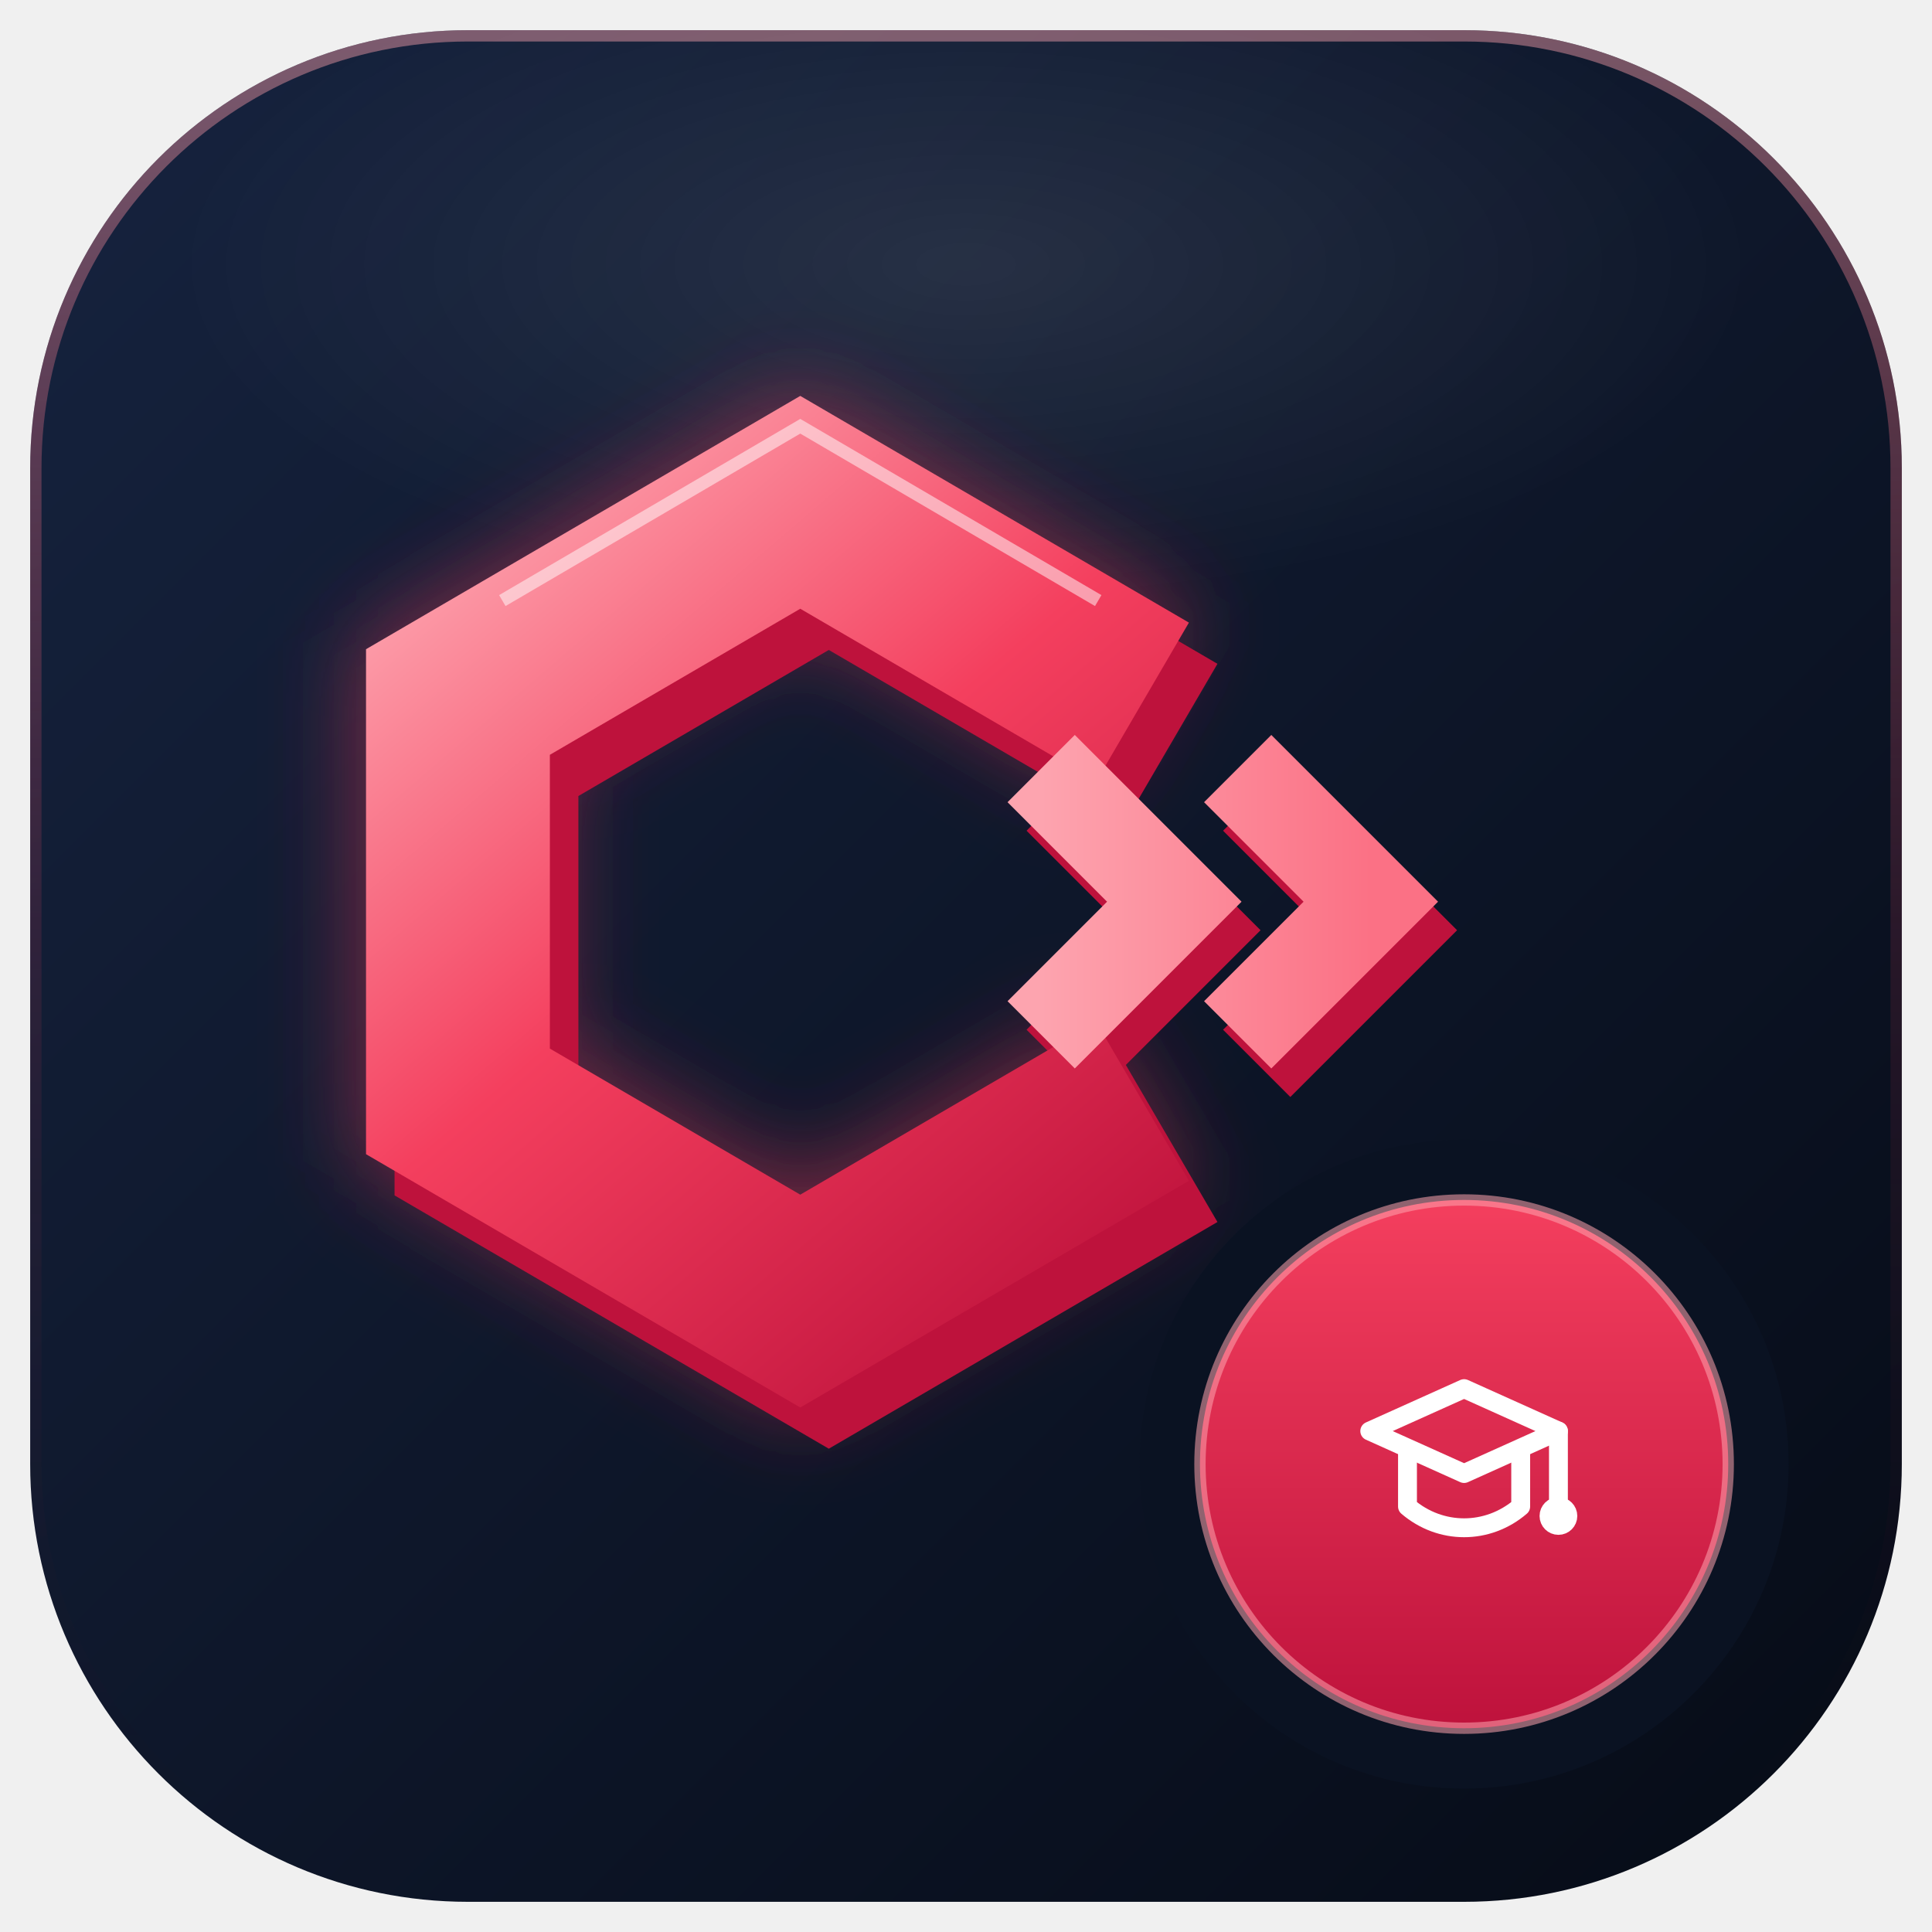
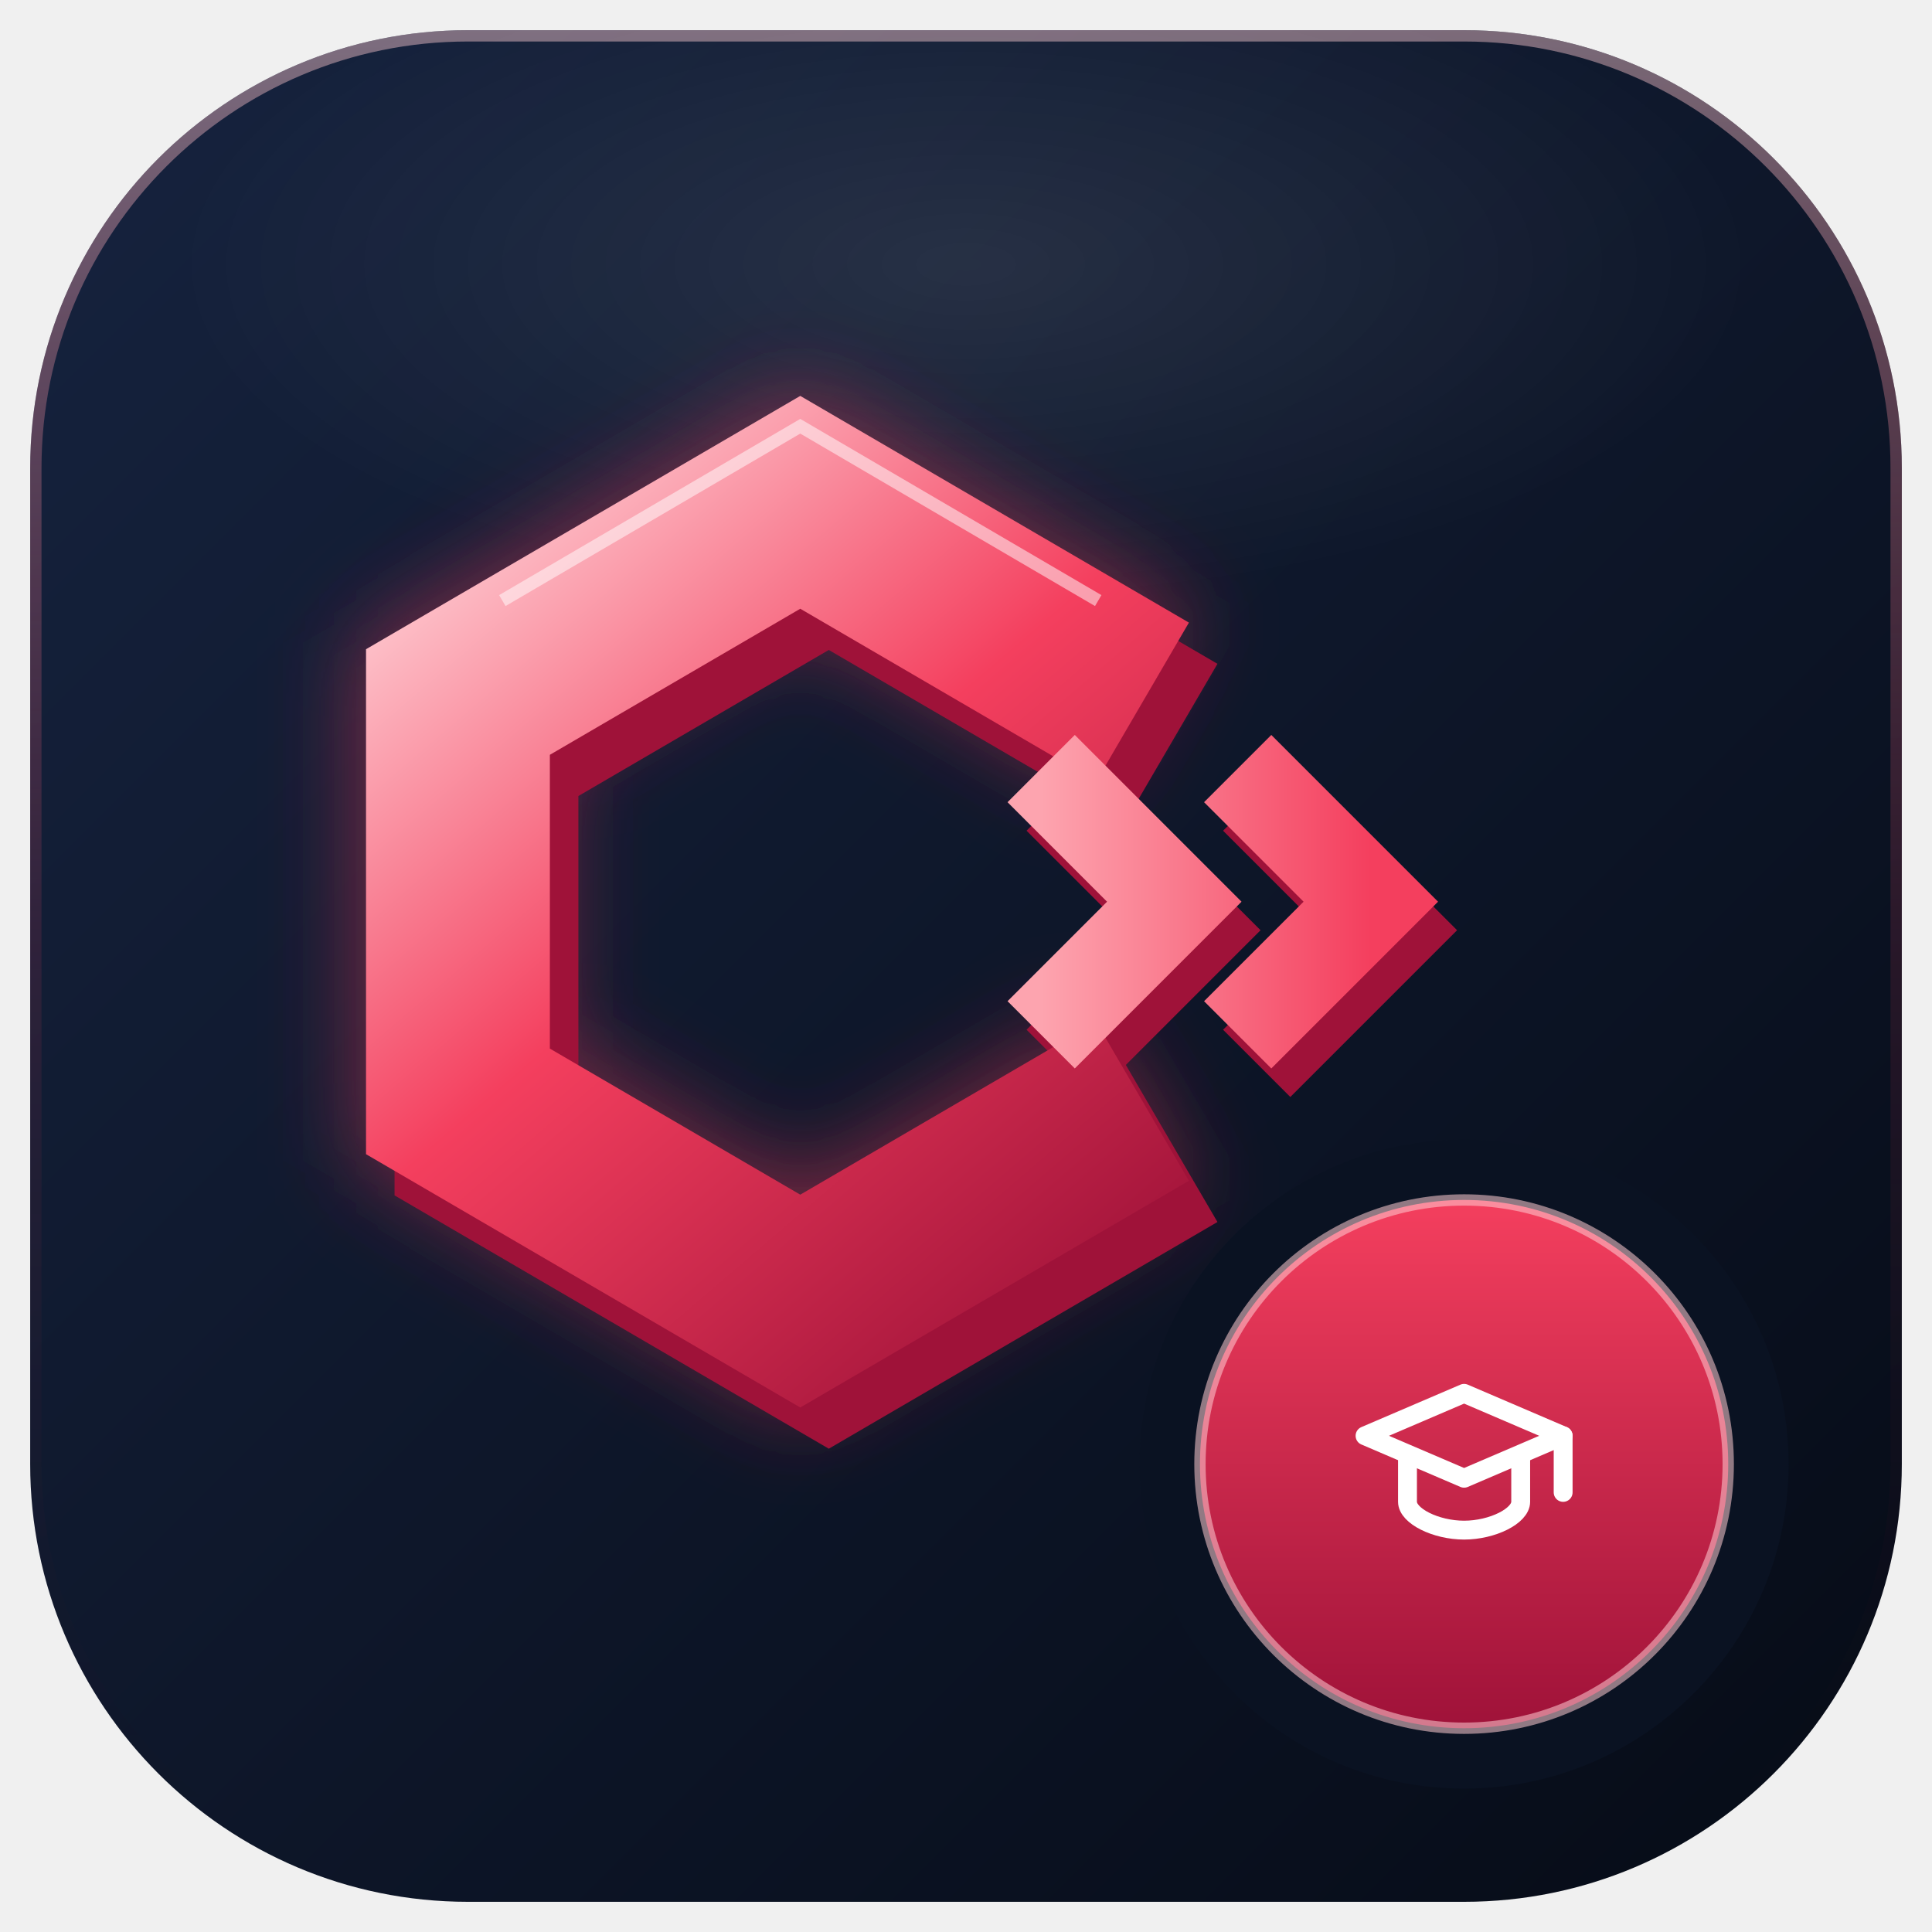
<svg xmlns="http://www.w3.org/2000/svg" viewBox="0 0 512 512" width="512" height="512" role="img" aria-label="Coding Moves Academy logo">
  <defs>
    <linearGradient id="academy-tile" x1="0" y1="0" x2="1" y2="1">
      <stop offset="0" stop-color="#16233F" />
      <stop offset="1" stop-color="#060B16" />
    </linearGradient>
    <linearGradient id="academy-rim" x1="0" y1="0" x2="0" y2="1">
-       <stop offset="0" stop-color="#FDA4AF" stop-opacity=".45" />
+       <stop offset="0" stop-color="#FECDD3" stop-opacity=".45" />
      <stop offset=".5" stop-color="#F43F5E" stop-opacity=".12" />
      <stop offset="1" stop-color="#000" stop-opacity="0" />
    </linearGradient>
    <radialGradient id="academy-shine">
      <stop offset="0" stop-color="#fff" stop-opacity=".09" />
      <stop offset="1" stop-color="#fff" stop-opacity="0" />
    </radialGradient>
    <linearGradient id="academy-face" x1="116" y1="130" x2="332" y2="382" gradientUnits="userSpaceOnUse">
-       <stop offset="0" stop-color="#FDA4AF" />
+       <stop offset="0" stop-color="#FECDD3" />
      <stop offset=".45" stop-color="#F43F5E" />
-       <stop offset="1" stop-color="#BE123C" />
+       <stop offset="1" stop-color="#9F1239" />
    </linearGradient>
    <linearGradient id="academy-chev" x1="300" y1="0" x2="404" y2="0" gradientUnits="userSpaceOnUse">
      <stop offset="0" stop-color="#FDA4AF" />
-       <stop offset="1" stop-color="#FB7185" />
+       <stop offset="1" stop-color="#F43F5E" />
    </linearGradient>
    <linearGradient id="academy-badge" x1="0" y1="-70" x2="0" y2="70" gradientUnits="userSpaceOnUse">
      <stop offset="0" stop-color="#F43F5E" />
-       <stop offset="1" stop-color="#BE123C" />
+       <stop offset="1" stop-color="#9F1239" />
    </linearGradient>
    <filter id="academy-glow" x="-30%" y="-30%" width="160%" height="160%">
      <feGaussianBlur stdDeviation="14" />
    </filter>
  </defs>
  <rect x="8" y="8" width="496" height="496" rx="116" fill="url(#academy-tile)" />
  <rect x="9.5" y="9.5" width="493" height="493" rx="114.5" fill="none" stroke="url(#academy-rim)" stroke-width="3" />
  <ellipse cx="256" cy="70" rx="210" ry="90" fill="url(#academy-shine)" />
  <g transform="translate(244 244) scale(.84) translate(-262 -262)">
    <path d="M332,193 L224,130 L116,193 L116,319 L224,382 L332,319" fill="none" stroke="#F43F5E" stroke-opacity=".45" stroke-width="64" filter="url(#academy-glow)" />
-     <path d="M332,193 L224,130 L116,193 L116,319 L224,382 L332,319" transform="translate(9 13)" fill="none" stroke="#BE123C" stroke-width="58" stroke-linejoin="miter" />
-     <path d="M300,214 L342,256 L300,298" transform="translate(6 9)" fill="none" stroke="#BE123C" stroke-width="30" stroke-linejoin="miter" />
-     <path d="M362,214 L404,256 L362,298" transform="translate(6 9)" fill="none" stroke="#BE123C" stroke-width="30" stroke-linejoin="miter" />
+     <path d="M332,193 L224,130 L116,193 L116,319 L224,382 L332,319" transform="translate(9 13)" fill="none" stroke="#9F1239" stroke-width="58" stroke-linejoin="miter" />
+     <path d="M300,214 L342,256 L300,298" transform="translate(6 9)" fill="none" stroke="#9F1239" stroke-width="30" stroke-linejoin="miter" />
+     <path d="M362,214 L404,256 L362,298" transform="translate(6 9)" fill="none" stroke="#9F1239" stroke-width="30" stroke-linejoin="miter" />
    <path d="M332,193 L224,130 L116,193 L116,319 L224,382 L332,319" fill="none" stroke="url(#academy-face)" stroke-width="58" stroke-linejoin="miter" />
    <path d="M318,185 L224,130 L130,185" fill="none" stroke="#fff" stroke-opacity=".5" stroke-width="4" stroke-linejoin="miter" transform="translate(0 -24)" />
    <path d="M300,214 L342,256 L300,298" fill="none" stroke="url(#academy-chev)" stroke-width="30" stroke-linejoin="miter" />
    <path d="M362,214 L404,256 L362,298" fill="none" stroke="url(#academy-chev)" stroke-width="30" stroke-linejoin="miter" />
  </g>
  <g transform="translate(388 388)">
    <circle r="86" fill="#0A1222" />
    <circle r="70" fill="url(#academy-badge)" />
-     <circle r="70" fill="none" stroke="#FDA4AF" stroke-opacity=".55" stroke-width="3" />
+     <circle r="70" fill="none" stroke="#FECDD3" stroke-opacity=".55" stroke-width="3" />
    <g transform="translate(-30 -30) scale(1.25)" fill="none" stroke="#fff" stroke-width="4" stroke-linecap="round" stroke-linejoin="round">
-       <path d="M4 17 24 8 44 17 24 26 4 17Z" />
-       <path d="M12 22v11c7 6 17 6 24 0V22" />
-       <path d="M44 17v15" />
-       <circle cx="44" cy="35" r="2" />
+       <path d="M3 18 24 9l21 9-21 9z" />
+       <path d="M12 22v10c0 3 6 6 12 6s12-3 12-6V22" />
+       <path d="M45 18v12" />
    </g>
  </g>
</svg>
